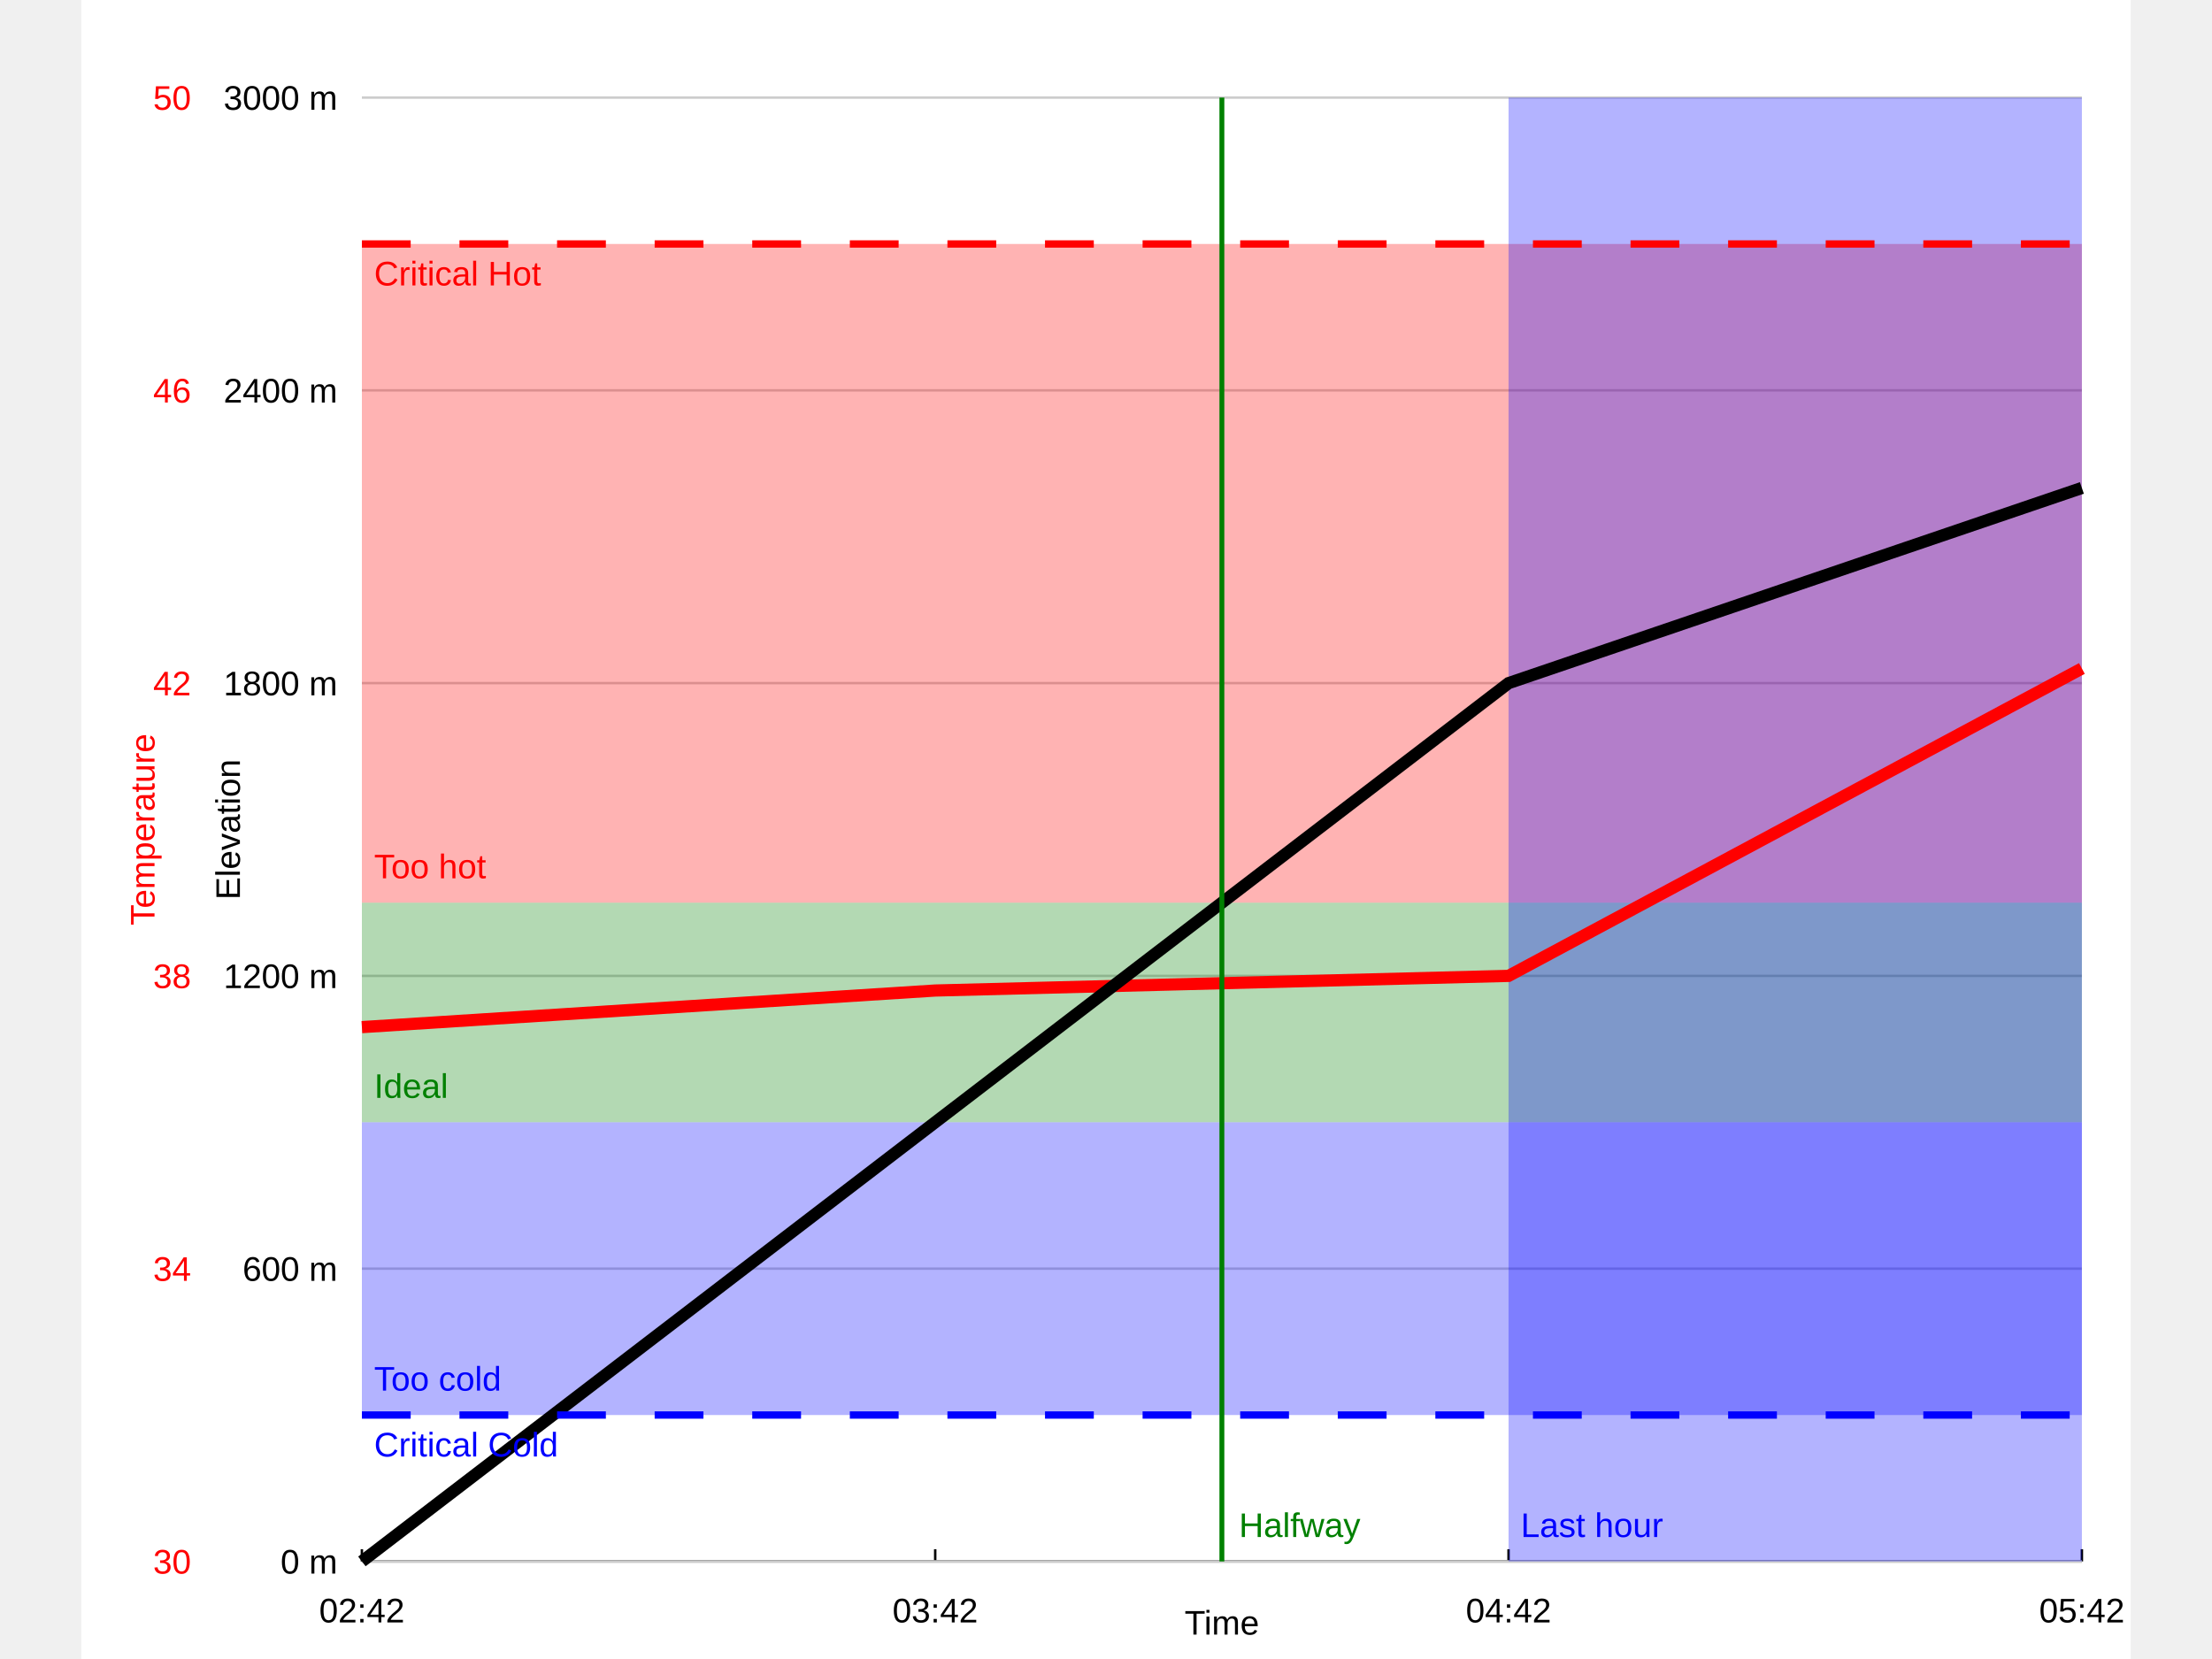
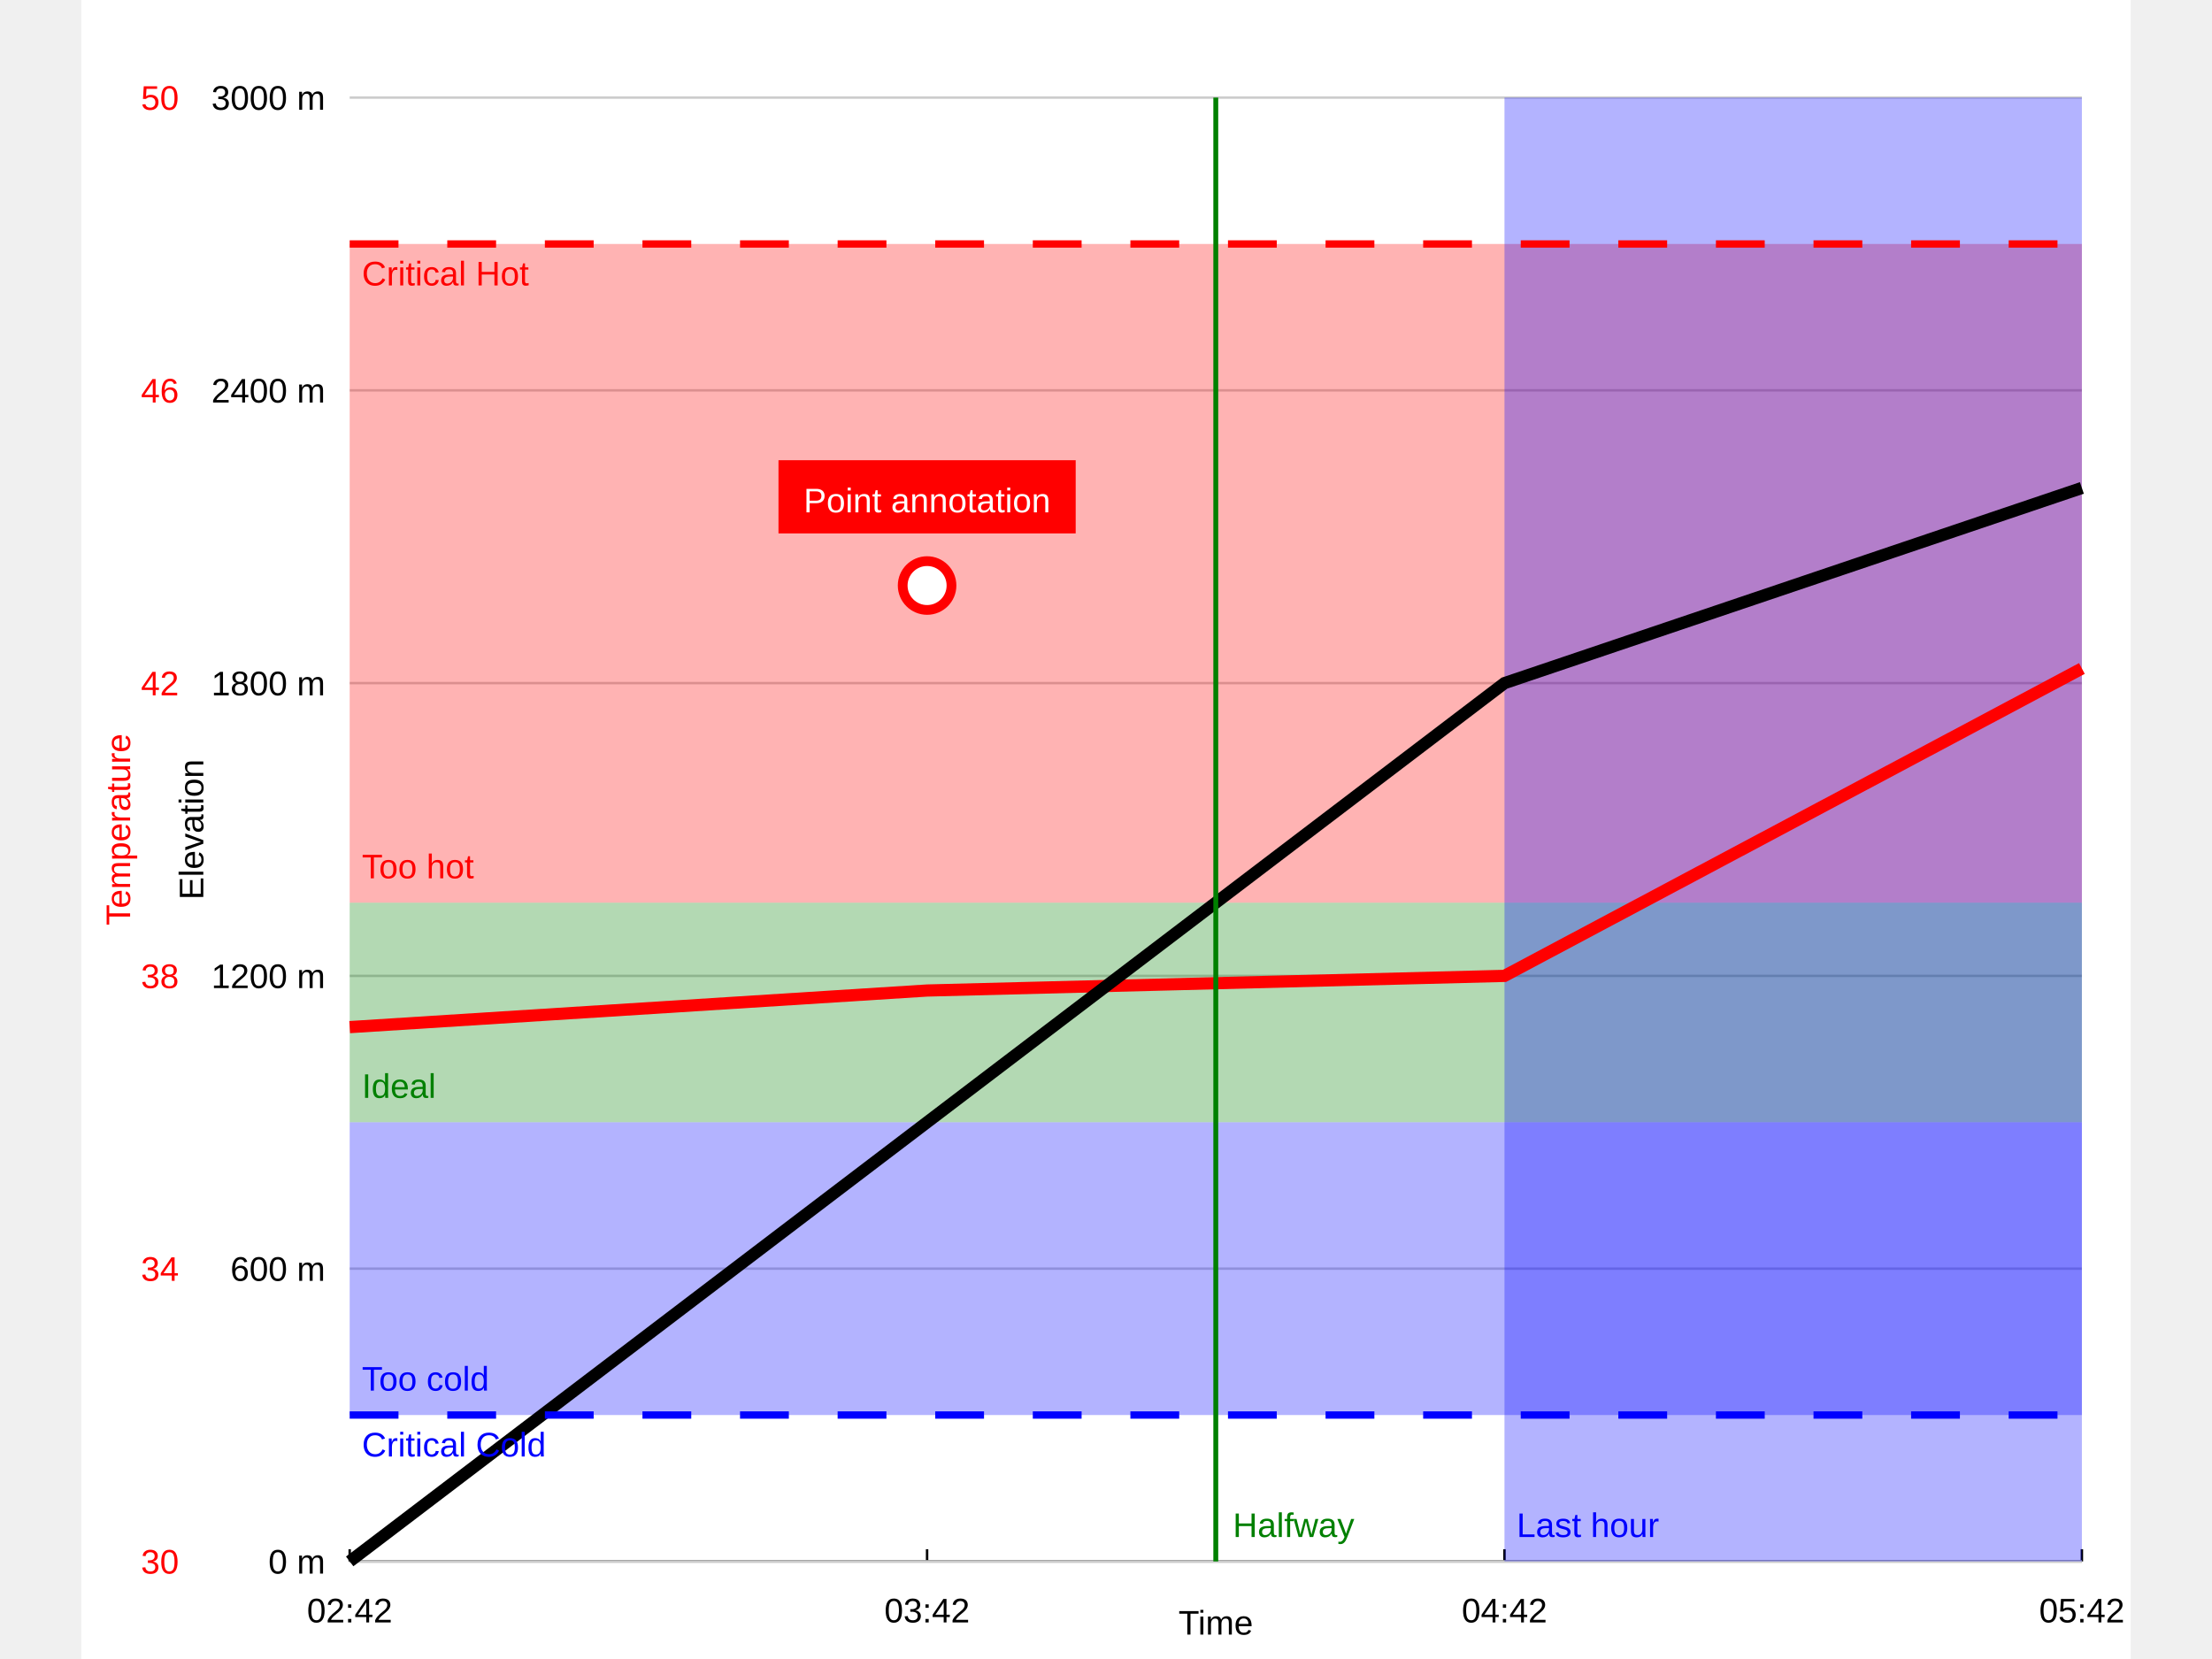
<svg xmlns="http://www.w3.org/2000/svg" width="800" height="600" viewBox="-20 -40 840 680">
  <rect width="100%" height="100%" x="-20" y="-40" fill="white" />
-   <text x="25" y="605" font-family="arial" font-size="14" fill="red" text-anchor="end">30</text>
-   <text x="25" y="485" font-family="arial" font-size="14" fill="red" text-anchor="end">34</text>
-   <text x="25" y="365" font-family="arial" font-size="14" fill="red" text-anchor="end">38</text>
-   <text x="25" y="245" font-family="arial" font-size="14" fill="red" text-anchor="end">42</text>
-   <text x="25" y="125" font-family="arial" font-size="14" fill="red" text-anchor="end">46</text>
-   <text x="25" y="5" font-family="arial" font-size="14" fill="red" text-anchor="end">50</text>
-   <text text-anchor="middle" font-family="arial" alignment-baseline="middle" transform="rotate(270, 10, 300)" x="10" y="300" font-size="14" fill="red">Temperature</text>
-   <text x="85" y="605" font-family="arial" font-size="14" fill="black" text-anchor="end">0 m</text>
-   <text x="85" y="485" font-family="arial" font-size="14" fill="black" text-anchor="end">600 m</text>
-   <text x="85" y="365" font-family="arial" font-size="14" fill="black" text-anchor="end">1200 m</text>
-   <text x="85" y="245" font-family="arial" font-size="14" fill="black" text-anchor="end">1800 m</text>
-   <text x="85" y="125" font-family="arial" font-size="14" fill="black" text-anchor="end">2400 m</text>
-   <text x="85" y="5" font-family="arial" font-size="14" fill="black" text-anchor="end">3000 m</text>
-   <text text-anchor="middle" font-family="arial" alignment-baseline="middle" transform="rotate(270, 45, 300)" x="45" y="300" font-size="14" fill="black">Elevation</text>
-   <line x1="95" y1="600" x2="800" y2="600" stroke="black" />
-   <text x="95" y="625" font-family="arial" font-size="14" text-anchor="middle">02:42</text>
-   <line x1="95" x2="95" y1="600" y2="595" stroke="black" />
-   <text x="330" y="625" font-family="arial" font-size="14" text-anchor="middle">03:42</text>
-   <line x1="330" x2="330" y1="600" y2="595" stroke="black" />
-   <text x="565" y="625" font-family="arial" font-size="14" text-anchor="middle">04:42</text>
-   <line x1="565" x2="565" y1="600" y2="595" stroke="black" />
+   <text x="20" y="605" font-family="arial" font-size="14" fill="red" text-anchor="end">30</text>
+   <text x="20" y="485" font-family="arial" font-size="14" fill="red" text-anchor="end">34</text>
+   <text x="20" y="365" font-family="arial" font-size="14" fill="red" text-anchor="end">38</text>
+   <text x="20" y="245" font-family="arial" font-size="14" fill="red" text-anchor="end">42</text>
+   <text x="20" y="125" font-family="arial" font-size="14" fill="red" text-anchor="end">46</text>
+   <text x="20" y="5" font-family="arial" font-size="14" fill="red" text-anchor="end">50</text>
+   <text text-anchor="middle" font-family="arial" alignment-baseline="middle" transform="rotate(270, 0, 300)" x="0" y="300" font-size="14" fill="red">Temperature</text>
+   <text x="80" y="605" font-family="arial" font-size="14" fill="black" text-anchor="end">0 m</text>
+   <text x="80" y="485" font-family="arial" font-size="14" fill="black" text-anchor="end">600 m</text>
+   <text x="80" y="365" font-family="arial" font-size="14" fill="black" text-anchor="end">1200 m</text>
+   <text x="80" y="245" font-family="arial" font-size="14" fill="black" text-anchor="end">1800 m</text>
+   <text x="80" y="125" font-family="arial" font-size="14" fill="black" text-anchor="end">2400 m</text>
+   <text x="80" y="5" font-family="arial" font-size="14" fill="black" text-anchor="end">3000 m</text>
+   <text text-anchor="middle" font-family="arial" alignment-baseline="middle" transform="rotate(270, 30, 300)" x="30" y="300" font-size="14" fill="black">Elevation</text>
+   <line x1="90" y1="600" x2="800" y2="600" stroke="black" />
+   <text x="90" y="625" font-family="arial" font-size="14" text-anchor="middle">02:42</text>
+   <line x1="90" x2="90" y1="600" y2="595" stroke="black" />
+   <text x="326.667" y="625" font-family="arial" font-size="14" text-anchor="middle">03:42</text>
+   <line x1="326.667" x2="326.667" y1="600" y2="595" stroke="black" />
+   <text x="563.333" y="625" font-family="arial" font-size="14" text-anchor="middle">04:42</text>
+   <line x1="563.333" x2="563.333" y1="600" y2="595" stroke="black" />
  <text x="800" y="625" font-family="arial" font-size="14" text-anchor="middle">05:42</text>
  <line x1="800" x2="800" y1="600" y2="595" stroke="black" />
-   <text x="447.5" y="630" font-family="arial" font-size="14" text-anchor="middle">Time</text>
-   <line x1="95" y1="600" x2="800" y2="600" stroke="#ccc" stroke-width="1" />
-   <line x1="95" y1="480" x2="800" y2="480" stroke="#ccc" stroke-width="1" />
-   <line x1="95" y1="360" x2="800" y2="360" stroke="#ccc" stroke-width="1" />
-   <line x1="95" y1="240" x2="800" y2="240" stroke="#ccc" stroke-width="1" />
-   <line x1="95" y1="120" x2="800" y2="120" stroke="#ccc" stroke-width="1" />
-   <line x1="95" y1="0" x2="800" y2="0" stroke="#ccc" stroke-width="1" />
-   <rect x="95" y="60" width="705" height="270" fill="red" fill-opacity="0.3" />
-   <text x="100" y="320" font-family="arial" font-size="14" fill="red" text-anchor="start">Too hot</text>
-   <rect x="95" y="330" width="705" height="90" fill="green" fill-opacity="0.3" />
-   <text x="100" y="410" font-family="arial" font-size="14" fill="green" text-anchor="start">Ideal</text>
-   <rect x="95" y="420" width="705" height="120" fill="blue" fill-opacity="0.3" />
-   <text x="100" y="530" font-family="arial" font-size="14" fill="blue" text-anchor="start">Too cold</text>
-   <rect x="565" width="235" height="600" fill="blue" fill-opacity="0.3" />
-   <text x="570" y="590" font-family="arial" font-size="14" fill="blue" text-anchor="start">Last hour</text>
-   <polygon points="95,381 330,366 565,360 800,234 800,600 95,600 95,219" fill="rgba(0, 0, 0, 0)" stroke="none" />
-   <polyline points="95,381 330,366 565,360 800,234" fill="none" stroke="#FF0000" stroke-width="5" />
-   <circle cx="95" cy="381" r="0" fill="#000" />
-   <circle cx="330" cy="366" r="0" fill="#000" />
-   <circle cx="565" cy="360" r="0" fill="#000" />
-   <circle cx="800" cy="234" r="0" fill="#000" />
-   <polygon points="95,600 330,420 565,240 800,160 800,600 95,600 95,0" fill="rgba(0, 0, 0, 0)" stroke="none" />
-   <polyline points="95,600 330,420 565,240 800,160" fill="none" stroke="black" stroke-width="5" />
-   <circle cx="95" cy="600" r="0" fill="#000" />
-   <circle cx="330" cy="420" r="0" fill="#000" />
-   <circle cx="565" cy="240" r="0" fill="#000" />
-   <circle cx="800" cy="160" r="0" fill="#000" />
-   <line x1="95" y1="60" stroke-dasharray="20,20" x2="800" y2="60" stroke="red" stroke-width="3" />
-   <text x="100" y="77" font-family="arial" font-size="14" fill="red" text-anchor="start">Critical Hot</text>
-   <line x1="95" y1="540" stroke-dasharray="20,20" x2="800" y2="540" stroke="blue" stroke-width="3" />
-   <text x="100" y="557" font-family="arial" font-size="14" fill="blue" text-anchor="start">Critical Cold</text>
-   <line x1="447.5" x2="447.5" y1="0" y2="600" stroke-dasharray="" stroke="green" stroke-width="2" />
-   <text x="454.5" y="590" font-family="arial" font-size="14" fill="green" text-anchor="start">Halfway</text>
+   <text x="445" y="630" font-family="arial" font-size="14" text-anchor="middle">Time</text>
+   <line x1="90" y1="600" x2="800" y2="600" stroke="#ccc" stroke-dasharray="" stroke-width="1" />
+   <line x1="90" y1="480" x2="800" y2="480" stroke="#ccc" stroke-dasharray="" stroke-width="1" />
+   <line x1="90" y1="360" x2="800" y2="360" stroke="#ccc" stroke-dasharray="" stroke-width="1" />
+   <line x1="90" y1="240" x2="800" y2="240" stroke="#ccc" stroke-dasharray="" stroke-width="1" />
+   <line x1="90" y1="120" x2="800" y2="120" stroke="#ccc" stroke-dasharray="" stroke-width="1" />
+   <line x1="90" y1="0" x2="800" y2="0" stroke="#ccc" stroke-dasharray="" stroke-width="1" />
+   <rect x="90" y="60" width="710" height="270" fill="red" fill-opacity="0.3" stroke="none" stroke-width="0" rx="0" ry="0" />
+   <text x="95" y="320" font-family="arial" font-size="14" fill="red" stroke="none" stroke-width="0" text-anchor="start" dominant-baseline="alphabetic">Too hot</text>
+   <rect x="90" y="330" width="710" height="90" fill="green" fill-opacity="0.3" stroke="none" stroke-width="0" rx="0" ry="0" />
+   <text x="95" y="410" font-family="arial" font-size="14" fill="green" stroke="none" stroke-width="0" text-anchor="start" dominant-baseline="alphabetic">Ideal</text>
+   <rect x="90" y="420" width="710" height="120" fill="blue" fill-opacity="0.3" stroke="none" stroke-width="0" rx="0" ry="0" />
+   <text x="95" y="530" font-family="arial" font-size="14" fill="blue" stroke="none" stroke-width="0" text-anchor="start" dominant-baseline="alphabetic">Too cold</text>
+   <rect x="563.333" y="0" width="236.667" height="600" fill="blue" fill-opacity="0.3" stroke="none" stroke-width="0" rx="0" ry="0" />
+   <text x="568.333" y="590" font-family="arial" font-size="14" fill="blue" stroke="none" stroke-width="0" text-anchor="start" dominant-baseline="alphabetic">Last hour</text>
+   <polyline points="90,381 326.667,366 563.333,360 800,234" fill="none" stroke="#FF0000" stroke-width="5" />
+   <circle cx="90" cy="381" r="10" fill="rgba(0, 0, 0, 0)" stroke="none" stroke-width="0" />
+   <circle cx="326.667" cy="366" r="10" fill="rgba(0, 0, 0, 0)" stroke="none" stroke-width="0" />
+   <circle cx="563.333" cy="360" r="10" fill="rgba(0, 0, 0, 0)" stroke="none" stroke-width="0" />
+   <circle cx="800" cy="234" r="10" fill="rgba(0, 0, 0, 0)" stroke="none" stroke-width="0" />
+   <polyline points="90,600 326.667,420 563.333,240 800,160" fill="none" stroke="black" stroke-width="5" />
+   <circle cx="90" cy="600" r="10" fill="rgba(0, 0, 0, 0)" stroke="none" stroke-width="0" />
+   <circle cx="326.667" cy="420" r="10" fill="rgba(0, 0, 0, 0)" stroke="none" stroke-width="0" />
+   <circle cx="563.333" cy="240" r="10" fill="rgba(0, 0, 0, 0)" stroke="none" stroke-width="0" />
+   <circle cx="800" cy="160" r="10" fill="rgba(0, 0, 0, 0)" stroke="none" stroke-width="0" />
+   <line x1="90" y1="60" x2="800" y2="60" stroke="red" stroke-dasharray="20,20" stroke-width="3" />
+   <text x="95" y="77" font-family="arial" font-size="14" fill="red" stroke="none" stroke-width="0" text-anchor="start" dominant-baseline="alphabetic">Critical Hot</text>
+   <line x1="90" y1="540" x2="800" y2="540" stroke="blue" stroke-dasharray="20,20" stroke-width="3" />
+   <text x="95" y="557" font-family="arial" font-size="14" fill="blue" stroke="none" stroke-width="0" text-anchor="start" dominant-baseline="alphabetic">Critical Cold</text>
+   <circle cx="326.667" cy="200" r="10" fill="white" stroke="red" stroke-width="4" />
+   <rect x="265.758" y="148.636" width="121.818" height="30" fill="red" fill-opacity="1" stroke="" stroke-width="0" rx="0" ry="0" />
+   <text x="326.667" y="170" font-family="arial" font-size="14" fill="white" stroke="none" stroke-width="0" text-anchor="middle" dominant-baseline="alphabetic">Point annotation</text>
+   <line x1="445" y1="0" x2="445" y2="600" stroke="green" stroke-dasharray="" stroke-width="2" />
+   <text x="452" y="590" font-family="arial" font-size="14" fill="green" stroke="none" stroke-width="0" text-anchor="start" dominant-baseline="alphabetic">Halfway</text>
</svg>
